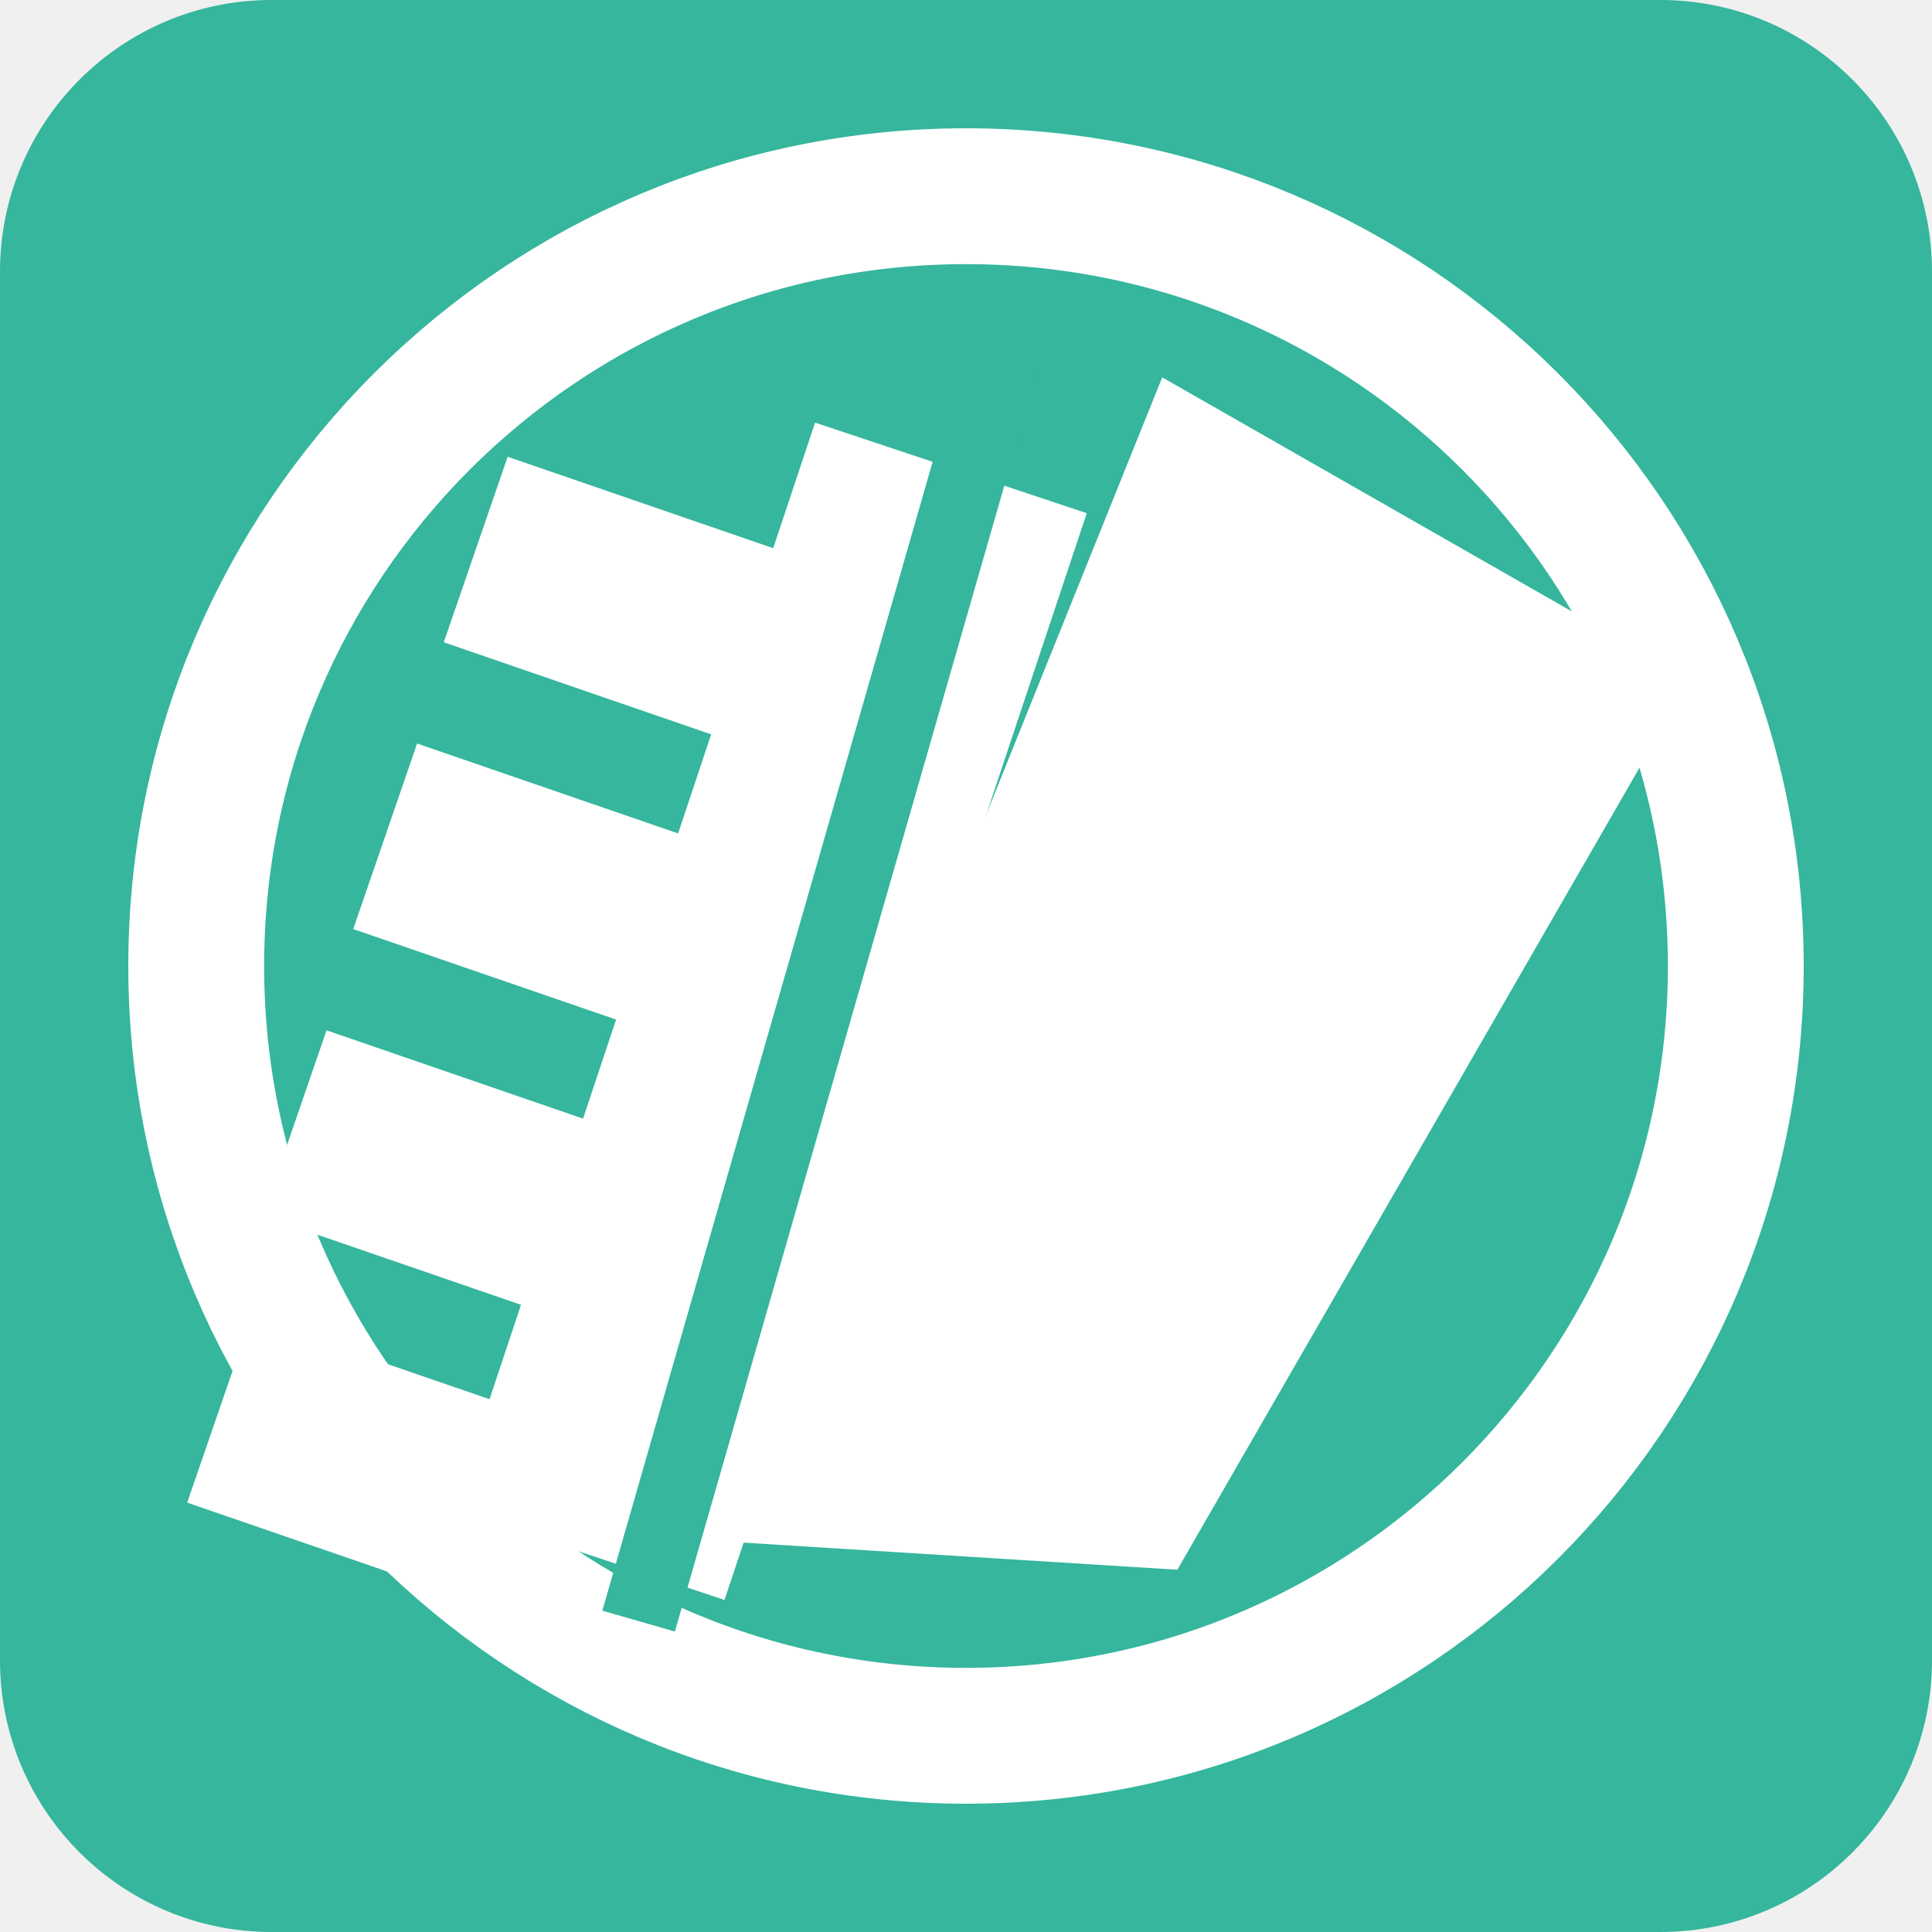
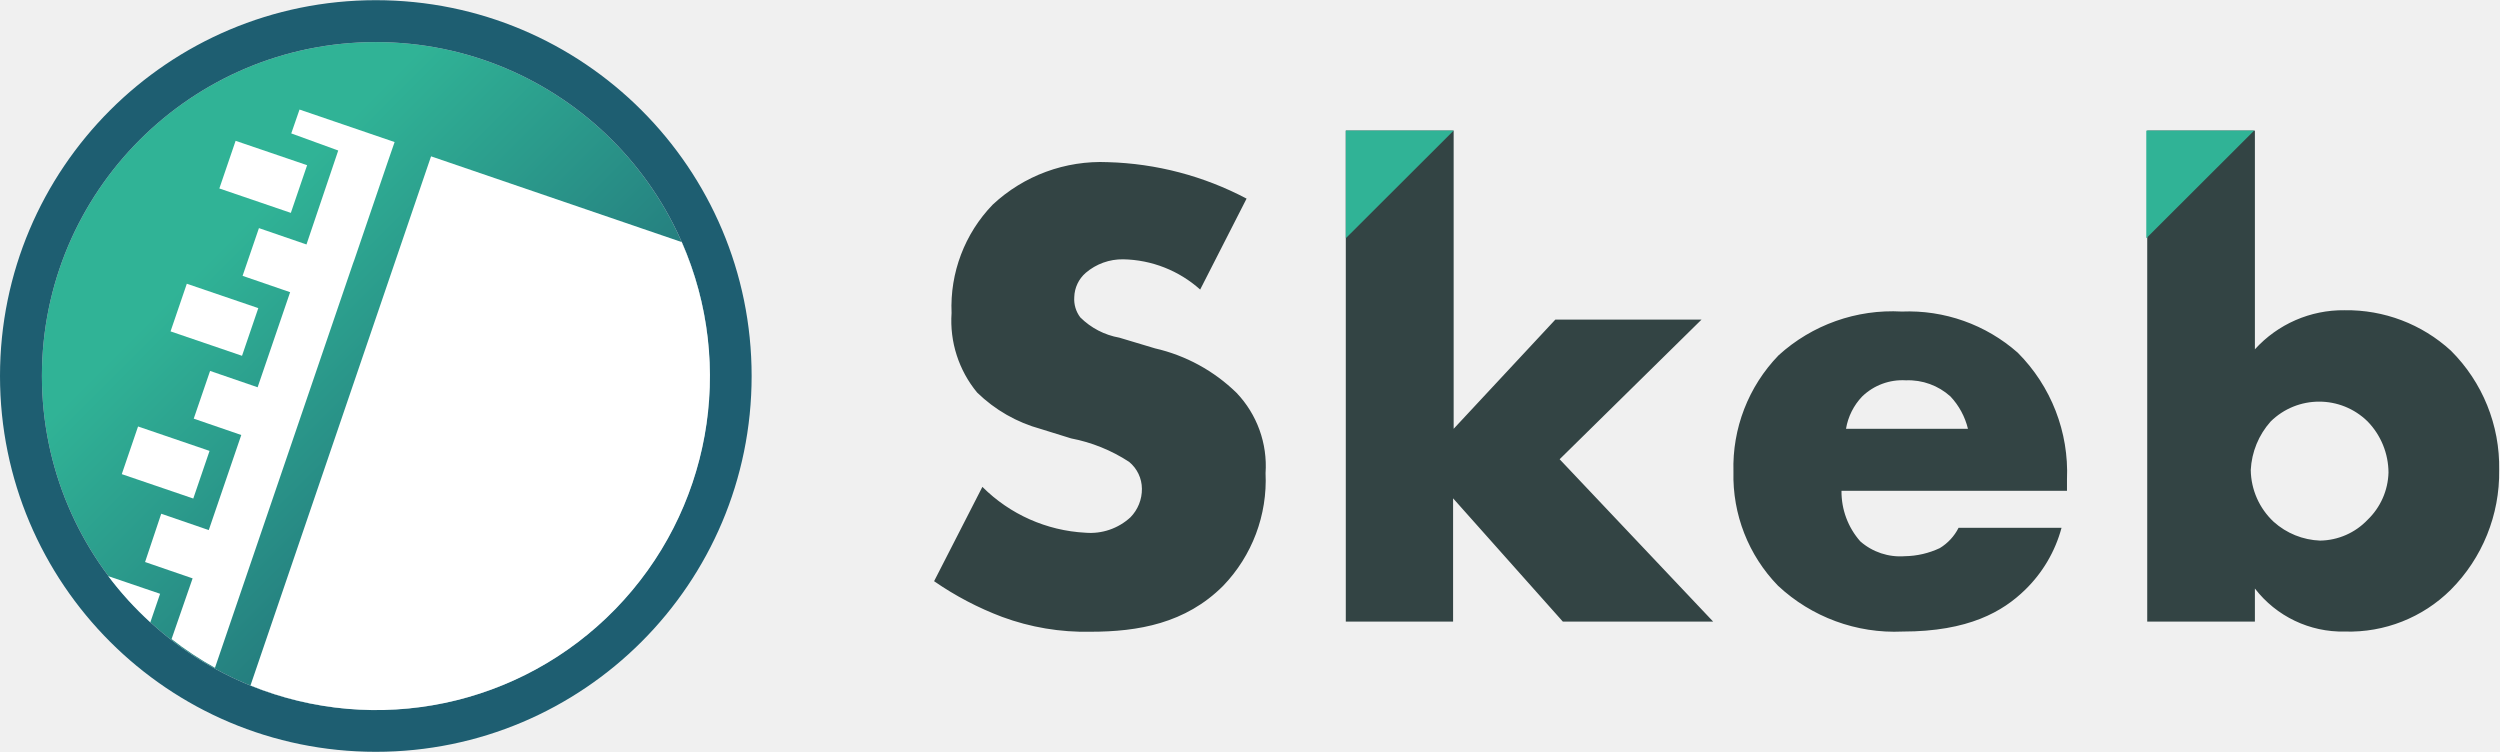
- <svg xmlns="http://www.w3.org/2000/svg" viewBox="0 0 128 128" role="img" aria-label="Skeb">
-   <rect width="128" height="128" rx="18" fill="#35b69d" />
-   <circle cx="64" cy="64" r="51" fill="none" stroke="#ffffff" stroke-width="9" />
-   <path d="M77 25 L112 45 L78 104 L46 102 Z" fill="#ffffff" />
-   <path d="M54 28 L72 34 L48 106 L30 100 Z" fill="#ffffff" />
-   <g fill="#ffffff">
-     <rect x="31" y="33" width="19" height="13" transform="rotate(19 40.5 39.5)" />
-     <rect x="25" y="52" width="19" height="13" transform="rotate(19 34.5 58.5)" />
-     <rect x="19" y="71" width="19" height="13" transform="rotate(19 28.5 77.5)" />
-     <rect x="14" y="90" width="19" height="13" transform="rotate(19 23.5 96.5)" />
+ <svg xmlns="http://www.w3.org/2000/svg" viewBox="0 0 133.044 40" width="2500" height="752">
+   <linearGradient id="a" gradientUnits="userSpaceOnUse" x1="7.43" x2="32.57" y1="7.43" y2="32.57">
+     <stop offset=".2" stop-color="#30b396" />
+     <stop offset="1" stop-color="#1e5e71" />
+   </linearGradient>
+   <circle cx="20" cy="20" fill="url(#a)" r="17.77" />
+   <path d="M20 2.23A17.77 17.77 0 1 1 2.23 20 17.77 17.77 0 0 1 20 2.23M20 0a20 20 0 1 0 20 20A20 20 0 0 0 20 0z" fill="#1e5e71" />
+   <g fill="#fff">
+     <path d="M11.673 10.02l.866-2.536 3.805 1.298-.866 2.537zM9.076 17.626l.866-2.536 3.804 1.298-.866 2.537zM6.481 25.223l.866-2.537 3.805 1.3-.866 2.535zM8 33.11l.52-1.52-2.76-.94A17.84 17.84 0 0 0 8 33.11z" />
+     <path d="M15.5 7.09L18 8l-1.69 5-2.53-.87-.87 2.54 2.53.87-1.73 5.06-2.53-.87-.87 2.54 2.53.87-1.73 5.06-2.53-.87-.86 2.57 2.53.87L9.13 34a17.78 17.78 0 0 0 2.31 1.53L18.79 14l.06-.16 1.77-5.19.38-1.1-5.06-1.73zM36.27 12.87L22.94 8.31l-9.61 28.16a17.76 17.76 0 0 0 22.95-23.6z" />
  </g>
-   <path d="M66 25 L43 105" stroke="#35b69d" stroke-width="5" stroke-linecap="square" />
+   <circle cx="20" cy="20" fill="none" r="17.77" />
+   <path d="M52.28 25.9a8.38 8.38 0 0 0 5.48 2.44 3.15 3.15 0 0 0 2.4-.82 2.14 2.14 0 0 0 .61-1.52 1.87 1.87 0 0 0-.68-1.43A8.61 8.61 0 0 0 57 23.32l-1.61-.5A7.81 7.81 0 0 1 52 20.88a6 6 0 0 1-1.36-4.23 7.82 7.82 0 0 1 2.19-5.77 8.43 8.43 0 0 1 6.13-2.26 16.79 16.79 0 0 1 7.38 1.94l-2.47 4.84a6.31 6.31 0 0 0-4.09-1.61 3 3 0 0 0-2 .72 1.77 1.77 0 0 0-.61 1.29 1.6 1.6 0 0 0 .32 1.08 3.92 3.92 0 0 0 2.08 1.08l1.9.57a9.13 9.13 0 0 1 4.34 2.37 5.64 5.64 0 0 1 1.54 4.27 8.1 8.1 0 0 1-2.26 6c-2 2-4.52 2.44-7.06 2.44a12.78 12.78 0 0 1-4.7-.79 16.69 16.69 0 0 1-3.62-1.9zM77.36 6.94v15.87L82.77 17h7.78L83 24.43l8.17 8.64h-8l-5.84-6.56v6.56h-5.71V6.94zM110 26.11H98a4 4 0 0 0 1 2.69 3.22 3.22 0 0 0 2.37.79 4.53 4.53 0 0 0 1.86-.43 2.67 2.67 0 0 0 1-1.08h5.48a7.2 7.2 0 0 1-1.94 3.3c-1.18 1.15-3 2.22-6.52 2.22a9.09 9.09 0 0 1-6.63-2.44 8.39 8.39 0 0 1-2.37-6.06 8.55 8.55 0 0 1 2.4-6.2 9 9 0 0 1 6.56-2.33 8.78 8.78 0 0 1 6.17 2.19A9 9 0 0 1 110 25.5zm-5.27-3.3a3.84 3.84 0 0 0-.93-1.72 3.34 3.34 0 0 0-2.37-.86 3.08 3.08 0 0 0-2.33.86 3.27 3.27 0 0 0-.86 1.72zM120 6.94v11.64a6.34 6.34 0 0 1 4.77-2.08 8.19 8.19 0 0 1 5.66 2.15A8.73 8.73 0 0 1 133 25a8.84 8.84 0 0 1-2.58 6.38 7.67 7.67 0 0 1-5.63 2.22 5.88 5.88 0 0 1-4.79-2.29v1.76h-5.73V6.94zm6 20.71a3.62 3.62 0 0 0 1.11-2.51 3.93 3.93 0 0 0-1.11-2.72 3.68 3.68 0 0 0-5.16 0 4.19 4.19 0 0 0-1.06 2.58 3.84 3.84 0 0 0 1.22 2.76 3.92 3.92 0 0 0 2.47 1 3.56 3.56 0 0 0 2.53-1.11z" fill="#344" />
+   <path d="M71.62 6.94v5.73l5.74-5.73zM114.22 6.94v5.73l5.74-5.73z" fill="#30b396" />
</svg>
